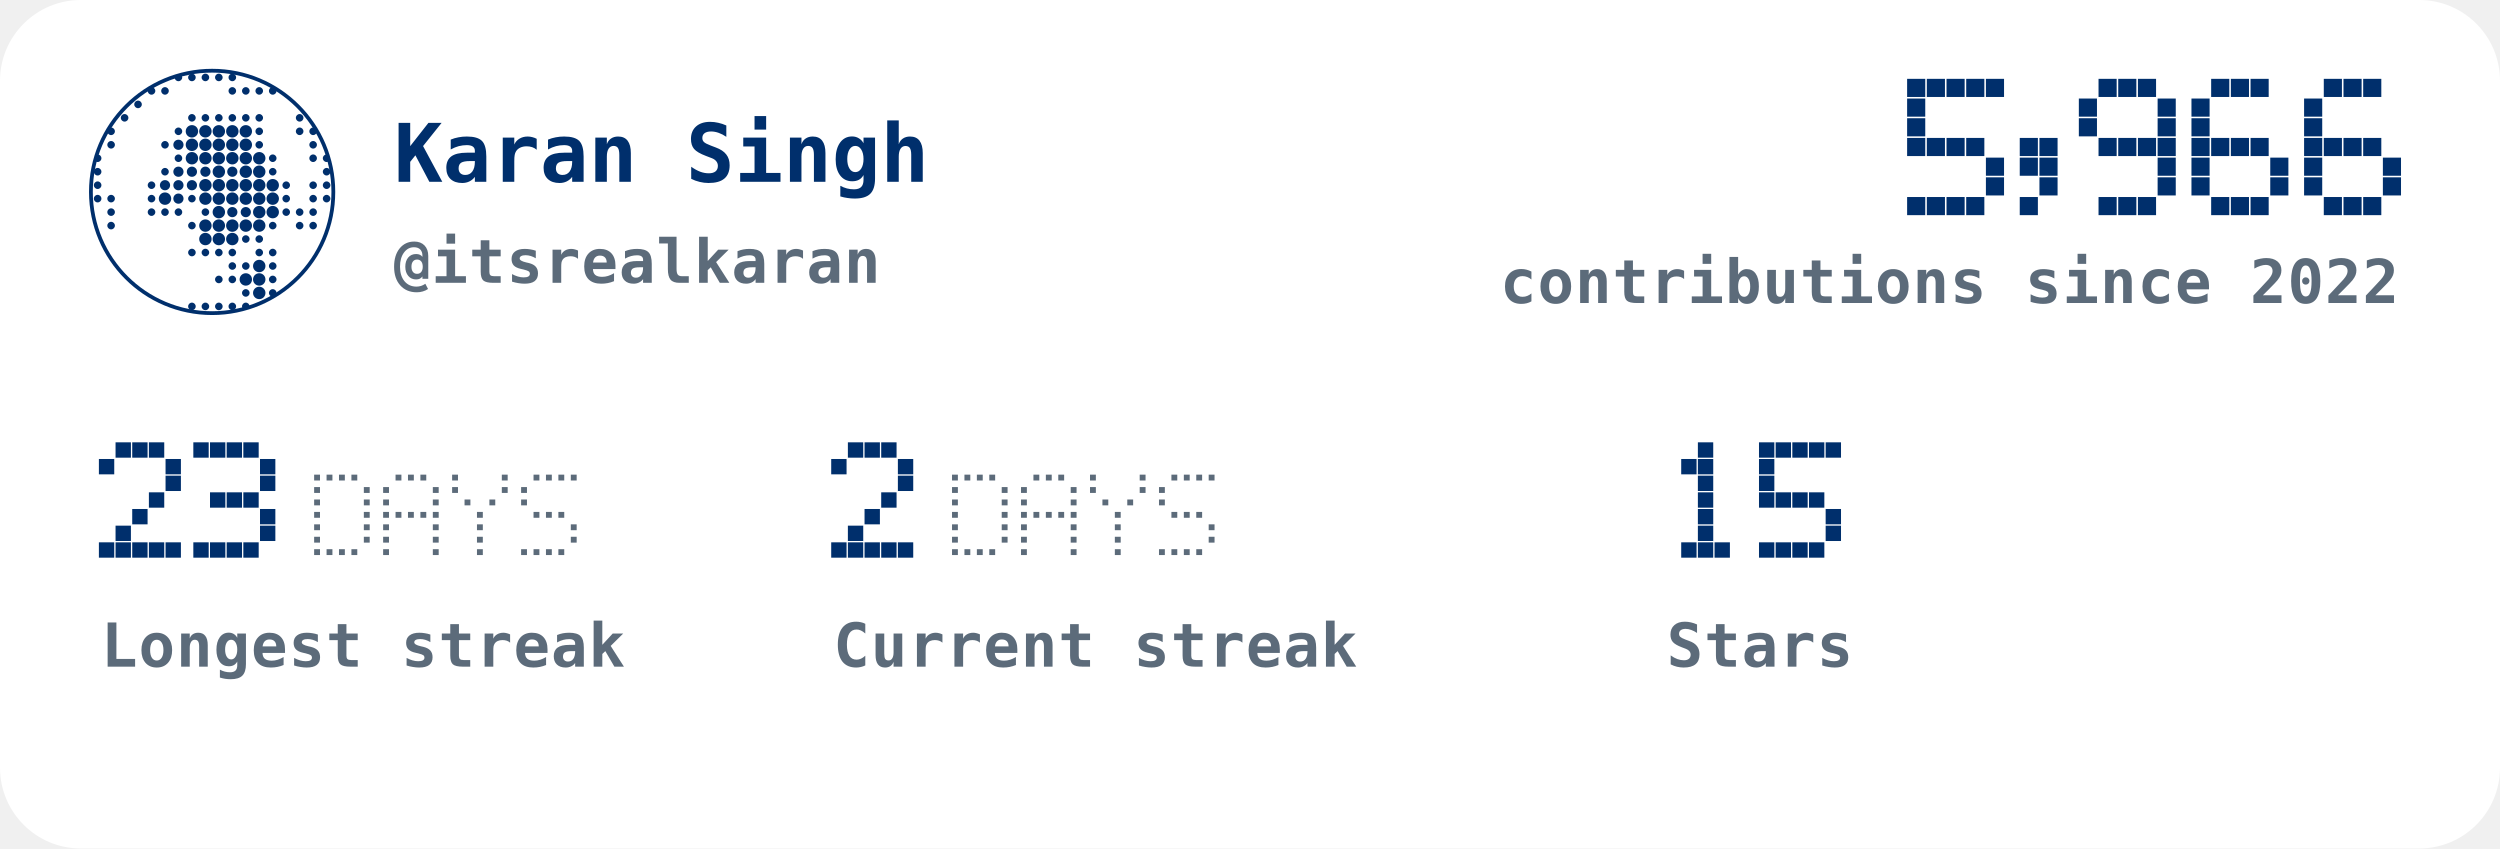
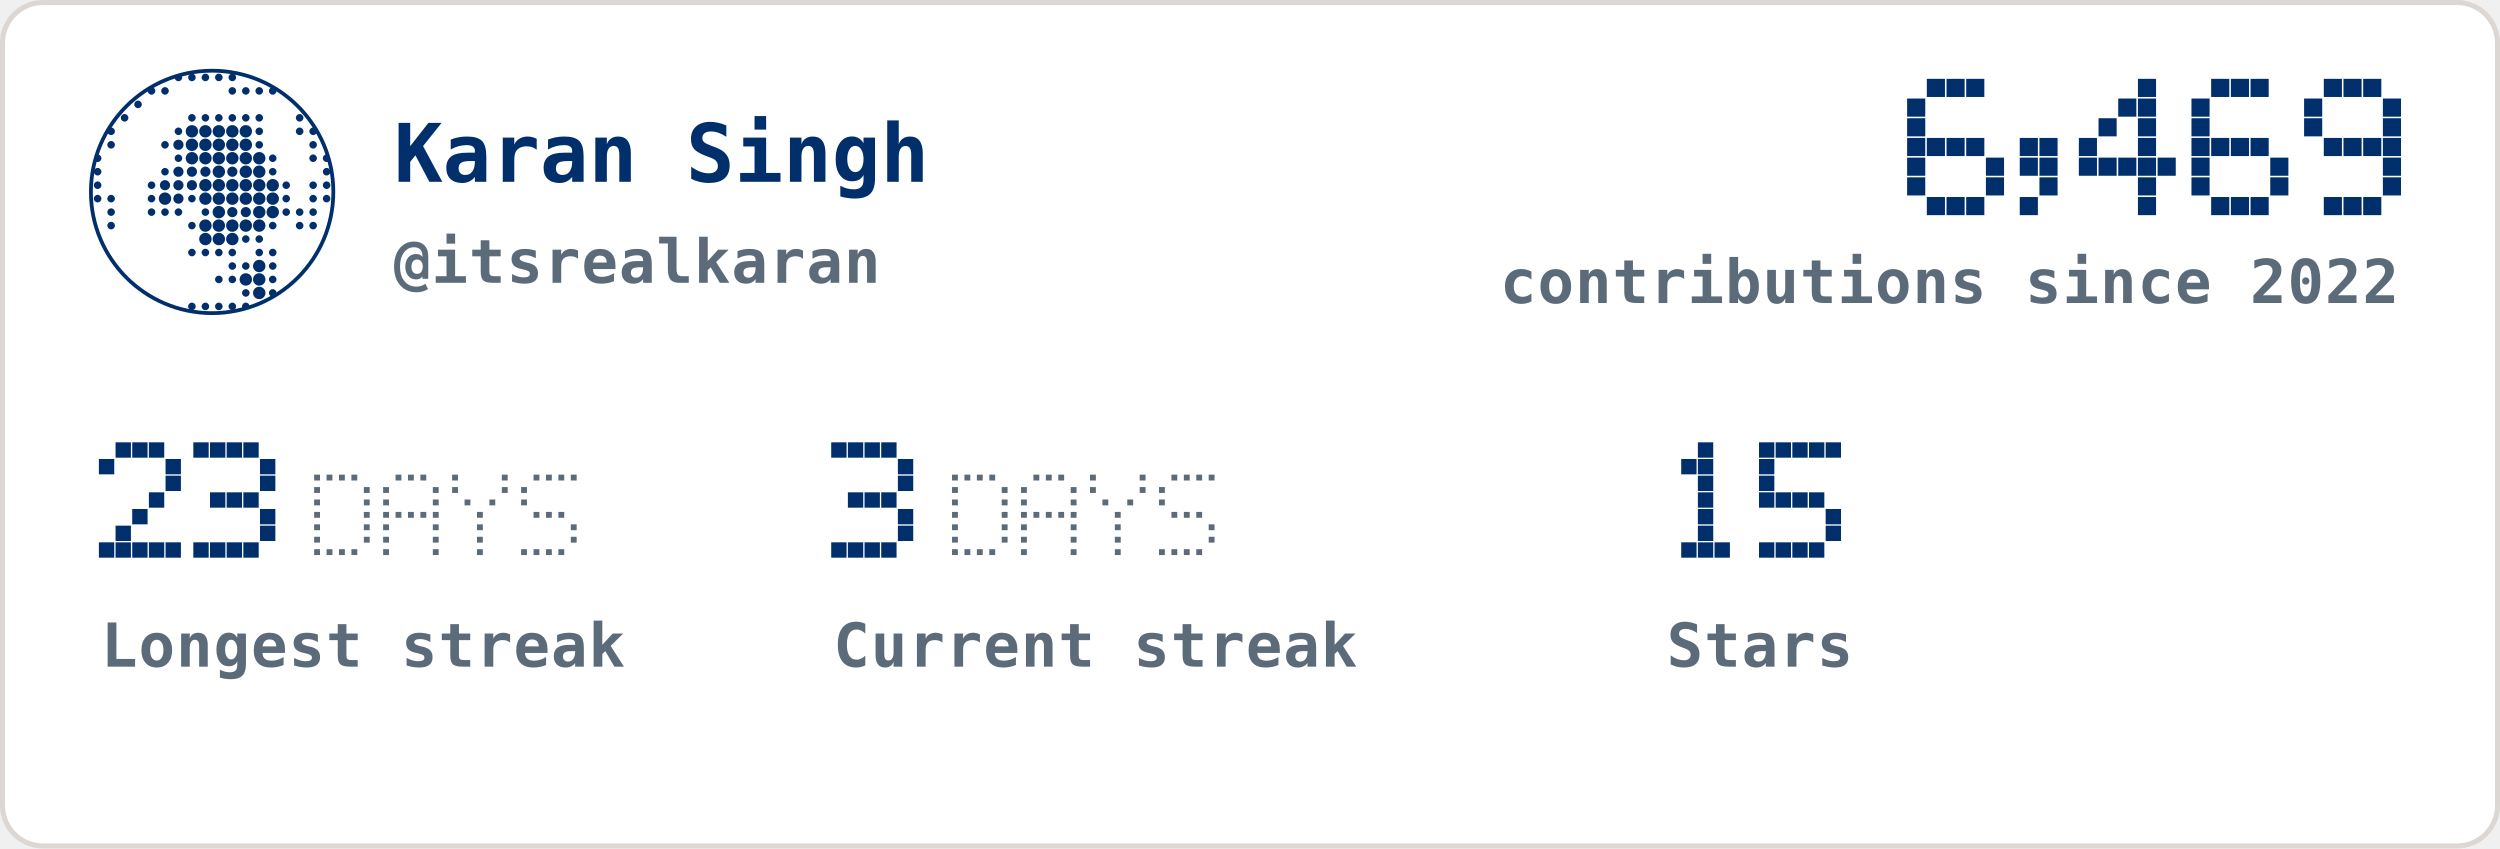
<svg xmlns="http://www.w3.org/2000/svg" width="495" height="168" viewBox="0 0 495 168" role="img">
-   <rect width="495" height="168" rx="16" fill="#FFFFFF" />
+   <rect x="0.5" y="0.5" width="494" height="167" rx="8" fill="#FFFFFF" stroke="#DCD7D2" />
  <rect x="20" y="20" width="0" height="0" fill="#002F6C" />
  <clipPath id="pfp">
    <circle cx="42.00" cy="38.00" r="24.00" />
  </clipPath>
  <g clip-path="url(#pfp)">
    <circle cx="27.33" cy="15.33" r="0.75" fill="#002F6C" />
    <circle cx="32.67" cy="15.33" r="0.75" fill="#002F6C" />
    <circle cx="35.33" cy="15.33" r="0.75" fill="#002F6C" />
    <circle cx="38.00" cy="15.33" r="0.75" fill="#002F6C" />
    <circle cx="40.67" cy="15.33" r="0.75" fill="#002F6C" />
    <circle cx="43.33" cy="15.33" r="0.75" fill="#002F6C" />
    <circle cx="46.00" cy="15.33" r="0.75" fill="#002F6C" />
    <circle cx="24.67" cy="18.00" r="0.75" fill="#002F6C" />
    <circle cx="27.33" cy="18.00" r="1.01" fill="#002F6C" />
    <circle cx="30.00" cy="18.00" r="0.75" fill="#002F6C" />
    <circle cx="32.67" cy="18.00" r="0.75" fill="#002F6C" />
    <circle cx="46.00" cy="18.00" r="0.75" fill="#002F6C" />
    <circle cx="48.67" cy="18.00" r="0.75" fill="#002F6C" />
    <circle cx="51.33" cy="18.00" r="0.75" fill="#002F6C" />
    <circle cx="54.00" cy="18.00" r="0.75" fill="#002F6C" />
    <circle cx="24.67" cy="20.67" r="0.75" fill="#002F6C" />
    <circle cx="27.33" cy="20.67" r="0.75" fill="#002F6C" />
    <circle cx="22.00" cy="23.33" r="0.75" fill="#002F6C" />
    <circle cx="24.67" cy="23.33" r="0.75" fill="#002F6C" />
    <circle cx="38.00" cy="23.33" r="0.75" fill="#002F6C" />
    <circle cx="40.67" cy="23.33" r="0.75" fill="#002F6C" />
    <circle cx="43.33" cy="23.33" r="0.75" fill="#002F6C" />
    <circle cx="46.00" cy="23.33" r="0.75" fill="#002F6C" />
    <circle cx="48.67" cy="23.33" r="0.75" fill="#002F6C" />
    <circle cx="51.33" cy="23.33" r="0.75" fill="#002F6C" />
    <circle cx="59.33" cy="23.33" r="0.75" fill="#002F6C" />
    <circle cx="22.00" cy="26.00" r="0.75" fill="#002F6C" />
    <circle cx="35.33" cy="26.00" r="0.75" fill="#002F6C" />
    <circle cx="38.00" cy="26.00" r="1.23" fill="#002F6C" />
    <circle cx="40.67" cy="26.00" r="1.23" fill="#002F6C" />
    <circle cx="43.33" cy="26.00" r="1.23" fill="#002F6C" />
    <circle cx="46.00" cy="26.00" r="1.23" fill="#002F6C" />
    <circle cx="48.67" cy="26.00" r="1.23" fill="#002F6C" />
    <circle cx="51.33" cy="26.00" r="0.75" fill="#002F6C" />
    <circle cx="59.33" cy="26.00" r="0.75" fill="#002F6C" />
    <circle cx="62.00" cy="26.00" r="0.75" fill="#002F6C" />
    <circle cx="19.33" cy="28.67" r="0.75" fill="#002F6C" />
    <circle cx="22.00" cy="28.67" r="0.75" fill="#002F6C" />
    <circle cx="32.67" cy="28.67" r="0.75" fill="#002F6C" />
    <circle cx="35.33" cy="28.67" r="1.01" fill="#002F6C" />
    <circle cx="38.00" cy="28.67" r="1.23" fill="#002F6C" />
    <circle cx="40.67" cy="28.67" r="1.23" fill="#002F6C" />
    <circle cx="43.33" cy="28.67" r="1.23" fill="#002F6C" />
    <circle cx="46.00" cy="28.67" r="1.23" fill="#002F6C" />
    <circle cx="48.67" cy="28.67" r="1.23" fill="#002F6C" />
    <circle cx="51.33" cy="28.67" r="0.75" fill="#002F6C" />
    <circle cx="62.00" cy="28.67" r="0.75" fill="#002F6C" />
    <circle cx="19.33" cy="31.33" r="0.75" fill="#002F6C" />
    <circle cx="35.33" cy="31.33" r="0.75" fill="#002F6C" />
    <circle cx="38.00" cy="31.33" r="1.23" fill="#002F6C" />
    <circle cx="40.67" cy="31.33" r="1.23" fill="#002F6C" />
    <circle cx="43.33" cy="31.33" r="1.23" fill="#002F6C" />
    <circle cx="46.00" cy="31.33" r="1.23" fill="#002F6C" />
    <circle cx="48.67" cy="31.33" r="1.23" fill="#002F6C" />
    <circle cx="51.33" cy="31.33" r="1.23" fill="#002F6C" />
    <circle cx="54.00" cy="31.33" r="0.75" fill="#002F6C" />
    <circle cx="62.00" cy="31.33" r="0.75" fill="#002F6C" />
    <circle cx="64.67" cy="31.33" r="0.75" fill="#002F6C" />
    <circle cx="19.33" cy="34.00" r="0.75" fill="#002F6C" />
    <circle cx="32.67" cy="34.00" r="0.75" fill="#002F6C" />
    <circle cx="35.33" cy="34.00" r="1.01" fill="#002F6C" />
    <circle cx="38.00" cy="34.00" r="1.01" fill="#002F6C" />
    <circle cx="40.67" cy="34.00" r="1.01" fill="#002F6C" />
    <circle cx="43.33" cy="34.00" r="1.23" fill="#002F6C" />
    <circle cx="46.00" cy="34.00" r="1.01" fill="#002F6C" />
    <circle cx="48.67" cy="34.00" r="1.23" fill="#002F6C" />
    <circle cx="51.33" cy="34.00" r="1.23" fill="#002F6C" />
    <circle cx="54.00" cy="34.00" r="0.75" fill="#002F6C" />
    <circle cx="64.67" cy="34.00" r="0.75" fill="#002F6C" />
    <circle cx="19.33" cy="36.67" r="0.75" fill="#002F6C" />
    <circle cx="30.00" cy="36.67" r="0.75" fill="#002F6C" />
    <circle cx="32.67" cy="36.67" r="1.01" fill="#002F6C" />
    <circle cx="35.33" cy="36.67" r="1.01" fill="#002F6C" />
    <circle cx="38.00" cy="36.67" r="1.01" fill="#002F6C" />
    <circle cx="40.67" cy="36.67" r="1.23" fill="#002F6C" />
    <circle cx="43.33" cy="36.67" r="1.23" fill="#002F6C" />
    <circle cx="46.00" cy="36.67" r="1.23" fill="#002F6C" />
    <circle cx="48.67" cy="36.67" r="1.23" fill="#002F6C" />
    <circle cx="51.33" cy="36.67" r="1.23" fill="#002F6C" />
    <circle cx="54.00" cy="36.67" r="1.23" fill="#002F6C" />
    <circle cx="56.67" cy="36.67" r="0.75" fill="#002F6C" />
    <circle cx="62.00" cy="36.67" r="0.75" fill="#002F6C" />
    <circle cx="64.67" cy="36.67" r="0.75" fill="#002F6C" />
    <circle cx="19.33" cy="39.33" r="0.75" fill="#002F6C" />
    <circle cx="22.00" cy="39.33" r="0.75" fill="#002F6C" />
    <circle cx="30.00" cy="39.33" r="0.75" fill="#002F6C" />
    <circle cx="32.67" cy="39.33" r="1.23" fill="#002F6C" />
    <circle cx="35.33" cy="39.33" r="1.01" fill="#002F6C" />
    <circle cx="38.00" cy="39.33" r="0.75" fill="#002F6C" />
    <circle cx="40.67" cy="39.33" r="1.23" fill="#002F6C" />
    <circle cx="43.33" cy="39.33" r="1.23" fill="#002F6C" />
    <circle cx="46.00" cy="39.33" r="1.23" fill="#002F6C" />
    <circle cx="48.67" cy="39.33" r="1.23" fill="#002F6C" />
    <circle cx="51.33" cy="39.33" r="1.23" fill="#002F6C" />
    <circle cx="54.00" cy="39.33" r="1.23" fill="#002F6C" />
    <circle cx="56.67" cy="39.33" r="0.75" fill="#002F6C" />
    <circle cx="62.00" cy="39.33" r="0.75" fill="#002F6C" />
    <circle cx="64.67" cy="39.33" r="0.75" fill="#002F6C" />
    <circle cx="22.00" cy="42.00" r="0.75" fill="#002F6C" />
    <circle cx="30.00" cy="42.00" r="0.75" fill="#002F6C" />
    <circle cx="32.67" cy="42.00" r="0.75" fill="#002F6C" />
    <circle cx="35.33" cy="42.00" r="0.75" fill="#002F6C" />
    <circle cx="40.67" cy="42.00" r="0.75" fill="#002F6C" />
    <circle cx="43.33" cy="42.00" r="1.23" fill="#002F6C" />
    <circle cx="46.00" cy="42.00" r="1.01" fill="#002F6C" />
    <circle cx="48.67" cy="42.00" r="1.01" fill="#002F6C" />
    <circle cx="51.33" cy="42.00" r="1.23" fill="#002F6C" />
    <circle cx="54.00" cy="42.00" r="1.23" fill="#002F6C" />
    <circle cx="56.67" cy="42.00" r="0.75" fill="#002F6C" />
    <circle cx="59.33" cy="42.00" r="0.75" fill="#002F6C" />
    <circle cx="62.00" cy="42.00" r="0.75" fill="#002F6C" />
    <circle cx="22.00" cy="44.67" r="0.75" fill="#002F6C" />
    <circle cx="38.00" cy="44.67" r="0.75" fill="#002F6C" />
    <circle cx="40.67" cy="44.67" r="1.23" fill="#002F6C" />
    <circle cx="43.33" cy="44.67" r="1.23" fill="#002F6C" />
    <circle cx="46.00" cy="44.67" r="1.23" fill="#002F6C" />
    <circle cx="48.67" cy="44.67" r="1.23" fill="#002F6C" />
    <circle cx="51.33" cy="44.67" r="1.23" fill="#002F6C" />
    <circle cx="54.00" cy="44.67" r="0.75" fill="#002F6C" />
    <circle cx="59.33" cy="44.67" r="0.75" fill="#002F6C" />
    <circle cx="62.00" cy="44.67" r="0.75" fill="#002F6C" />
    <circle cx="40.67" cy="47.33" r="1.23" fill="#002F6C" />
    <circle cx="43.33" cy="47.33" r="1.23" fill="#002F6C" />
    <circle cx="46.00" cy="47.33" r="1.23" fill="#002F6C" />
    <circle cx="48.67" cy="47.33" r="0.75" fill="#002F6C" />
    <circle cx="51.33" cy="47.33" r="0.75" fill="#002F6C" />
    <circle cx="38.00" cy="50.00" r="0.75" fill="#002F6C" />
    <circle cx="40.67" cy="50.00" r="0.75" fill="#002F6C" />
    <circle cx="43.33" cy="50.00" r="0.75" fill="#002F6C" />
    <circle cx="46.00" cy="50.00" r="0.75" fill="#002F6C" />
    <circle cx="51.33" cy="50.00" r="0.75" fill="#002F6C" />
    <circle cx="54.00" cy="50.00" r="0.75" fill="#002F6C" />
    <circle cx="46.00" cy="52.67" r="0.75" fill="#002F6C" />
    <circle cx="48.67" cy="52.67" r="0.75" fill="#002F6C" />
    <circle cx="51.33" cy="52.67" r="1.23" fill="#002F6C" />
    <circle cx="54.00" cy="52.67" r="0.75" fill="#002F6C" />
    <circle cx="43.33" cy="55.33" r="0.75" fill="#002F6C" />
    <circle cx="46.00" cy="55.33" r="0.75" fill="#002F6C" />
    <circle cx="48.67" cy="55.33" r="1.23" fill="#002F6C" />
    <circle cx="51.33" cy="55.33" r="1.23" fill="#002F6C" />
    <circle cx="54.00" cy="55.33" r="0.75" fill="#002F6C" />
    <circle cx="48.67" cy="58.00" r="0.75" fill="#002F6C" />
    <circle cx="51.33" cy="58.00" r="1.23" fill="#002F6C" />
    <circle cx="54.00" cy="58.00" r="0.75" fill="#002F6C" />
    <circle cx="38.00" cy="60.67" r="0.75" fill="#002F6C" />
    <circle cx="40.67" cy="60.67" r="0.75" fill="#002F6C" />
    <circle cx="43.33" cy="60.67" r="0.75" fill="#002F6C" />
    <circle cx="46.00" cy="60.67" r="0.75" fill="#002F6C" />
    <circle cx="48.67" cy="60.67" r="0.75" fill="#002F6C" />
    <circle cx="51.33" cy="60.67" r="0.75" fill="#002F6C" />
  </g>
  <circle cx="42.00" cy="38.00" r="24.00" fill="none" stroke="#002F6C" stroke-width="0.75" />
  <text x="78" y="36" fill="#002F6C" text-anchor="start" font-family="ui-monospace, Geist Mono, monospace" font-weight="700" font-size="16" letter-spacing="0" dominant-baseline="auto">Karan Singh</text>
  <text x="78" y="56" fill="#5C6B7A" text-anchor="start" font-family="ui-monospace, Geist Mono, monospace" font-weight="700" font-size="12" letter-spacing="0.2" dominant-baseline="auto">@itsrealkaran</text>
-   <rect x="377.61" y="15.61" width="3.59" height="3.59" fill="#002F6C" />
  <rect x="381.51" y="15.61" width="3.59" height="3.59" fill="#002F6C" />
  <rect x="385.41" y="15.61" width="3.59" height="3.59" fill="#002F6C" />
  <rect x="389.31" y="15.61" width="3.59" height="3.59" fill="#002F6C" />
-   <rect x="393.21" y="15.61" width="3.59" height="3.59" fill="#002F6C" />
  <rect x="377.61" y="19.51" width="3.59" height="3.59" fill="#002F6C" />
  <rect x="377.61" y="23.41" width="3.59" height="3.59" fill="#002F6C" />
  <rect x="377.61" y="27.31" width="3.59" height="3.59" fill="#002F6C" />
  <rect x="381.51" y="27.31" width="3.59" height="3.59" fill="#002F6C" />
  <rect x="385.41" y="27.31" width="3.59" height="3.59" fill="#002F6C" />
  <rect x="389.31" y="27.31" width="3.59" height="3.59" fill="#002F6C" />
+   <rect x="377.61" y="31.21" width="3.59" height="3.59" fill="#002F6C" />
  <rect x="393.21" y="31.21" width="3.59" height="3.59" fill="#002F6C" />
+   <rect x="377.61" y="35.11" width="3.59" height="3.59" fill="#002F6C" />
  <rect x="393.21" y="35.11" width="3.59" height="3.59" fill="#002F6C" />
-   <rect x="377.61" y="39.01" width="3.59" height="3.59" fill="#002F6C" />
  <rect x="381.51" y="39.01" width="3.59" height="3.59" fill="#002F6C" />
  <rect x="385.41" y="39.01" width="3.59" height="3.59" fill="#002F6C" />
  <rect x="389.31" y="39.01" width="3.59" height="3.59" fill="#002F6C" />
  <rect x="399.91" y="27.31" width="3.59" height="3.59" fill="#002F6C" />
  <rect x="403.81" y="27.31" width="3.59" height="3.59" fill="#002F6C" />
  <rect x="399.91" y="31.21" width="3.59" height="3.59" fill="#002F6C" />
  <rect x="403.81" y="31.21" width="3.59" height="3.59" fill="#002F6C" />
  <rect x="403.81" y="35.11" width="3.59" height="3.59" fill="#002F6C" />
  <rect x="399.91" y="39.01" width="3.59" height="3.59" fill="#002F6C" />
-   <rect x="415.51" y="15.61" width="3.59" height="3.59" fill="#002F6C" />
-   <rect x="419.41" y="15.61" width="3.59" height="3.59" fill="#002F6C" />
  <rect x="423.31" y="15.61" width="3.59" height="3.59" fill="#002F6C" />
-   <rect x="411.61" y="19.51" width="3.59" height="3.59" fill="#002F6C" />
-   <rect x="427.21" y="19.51" width="3.59" height="3.59" fill="#002F6C" />
-   <rect x="411.61" y="23.41" width="3.59" height="3.59" fill="#002F6C" />
-   <rect x="427.21" y="23.41" width="3.59" height="3.59" fill="#002F6C" />
-   <rect x="415.51" y="27.31" width="3.59" height="3.59" fill="#002F6C" />
-   <rect x="419.41" y="27.31" width="3.59" height="3.59" fill="#002F6C" />
+   <rect x="419.41" y="19.51" width="3.59" height="3.59" fill="#002F6C" />
+   <rect x="423.31" y="19.51" width="3.59" height="3.59" fill="#002F6C" />
+   <rect x="415.51" y="23.41" width="3.59" height="3.59" fill="#002F6C" />
+   <rect x="423.31" y="23.41" width="3.59" height="3.59" fill="#002F6C" />
+   <rect x="411.61" y="27.31" width="3.59" height="3.59" fill="#002F6C" />
  <rect x="423.31" y="27.31" width="3.59" height="3.59" fill="#002F6C" />
-   <rect x="427.21" y="27.31" width="3.59" height="3.59" fill="#002F6C" />
+   <rect x="411.61" y="31.21" width="3.59" height="3.59" fill="#002F6C" />
+   <rect x="415.51" y="31.21" width="3.59" height="3.59" fill="#002F6C" />
+   <rect x="419.41" y="31.21" width="3.59" height="3.59" fill="#002F6C" />
+   <rect x="423.31" y="31.21" width="3.59" height="3.59" fill="#002F6C" />
  <rect x="427.21" y="31.21" width="3.59" height="3.59" fill="#002F6C" />
-   <rect x="427.21" y="35.11" width="3.59" height="3.59" fill="#002F6C" />
-   <rect x="415.51" y="39.01" width="3.59" height="3.59" fill="#002F6C" />
-   <rect x="419.41" y="39.01" width="3.59" height="3.59" fill="#002F6C" />
+   <rect x="423.31" y="35.11" width="3.59" height="3.59" fill="#002F6C" />
  <rect x="423.31" y="39.01" width="3.59" height="3.59" fill="#002F6C" />
  <rect x="437.81" y="15.61" width="3.59" height="3.59" fill="#002F6C" />
  <rect x="441.71" y="15.61" width="3.59" height="3.59" fill="#002F6C" />
  <rect x="445.61" y="15.61" width="3.59" height="3.59" fill="#002F6C" />
  <rect x="433.91" y="19.51" width="3.59" height="3.59" fill="#002F6C" />
  <rect x="433.91" y="23.41" width="3.59" height="3.59" fill="#002F6C" />
  <rect x="433.91" y="27.31" width="3.59" height="3.59" fill="#002F6C" />
  <rect x="437.81" y="27.31" width="3.59" height="3.59" fill="#002F6C" />
  <rect x="441.71" y="27.31" width="3.59" height="3.59" fill="#002F6C" />
  <rect x="445.61" y="27.31" width="3.59" height="3.59" fill="#002F6C" />
  <rect x="433.91" y="31.21" width="3.59" height="3.59" fill="#002F6C" />
  <rect x="449.51" y="31.21" width="3.59" height="3.59" fill="#002F6C" />
  <rect x="433.91" y="35.11" width="3.59" height="3.59" fill="#002F6C" />
  <rect x="449.51" y="35.11" width="3.59" height="3.59" fill="#002F6C" />
  <rect x="437.81" y="39.01" width="3.59" height="3.59" fill="#002F6C" />
  <rect x="441.71" y="39.01" width="3.59" height="3.59" fill="#002F6C" />
  <rect x="445.61" y="39.01" width="3.59" height="3.59" fill="#002F6C" />
  <rect x="460.11" y="15.61" width="3.59" height="3.59" fill="#002F6C" />
  <rect x="464.01" y="15.61" width="3.59" height="3.59" fill="#002F6C" />
  <rect x="467.91" y="15.61" width="3.59" height="3.59" fill="#002F6C" />
  <rect x="456.21" y="19.51" width="3.59" height="3.59" fill="#002F6C" />
+   <rect x="471.81" y="19.51" width="3.59" height="3.59" fill="#002F6C" />
  <rect x="456.21" y="23.41" width="3.59" height="3.59" fill="#002F6C" />
-   <rect x="456.21" y="27.31" width="3.59" height="3.59" fill="#002F6C" />
+   <rect x="471.81" y="23.41" width="3.59" height="3.59" fill="#002F6C" />
  <rect x="460.11" y="27.31" width="3.59" height="3.59" fill="#002F6C" />
  <rect x="464.01" y="27.31" width="3.59" height="3.59" fill="#002F6C" />
  <rect x="467.91" y="27.31" width="3.59" height="3.59" fill="#002F6C" />
-   <rect x="456.21" y="31.21" width="3.59" height="3.59" fill="#002F6C" />
+   <rect x="471.81" y="27.31" width="3.59" height="3.59" fill="#002F6C" />
  <rect x="471.81" y="31.21" width="3.59" height="3.59" fill="#002F6C" />
-   <rect x="456.21" y="35.11" width="3.59" height="3.59" fill="#002F6C" />
  <rect x="471.81" y="35.11" width="3.59" height="3.59" fill="#002F6C" />
  <rect x="460.11" y="39.01" width="3.59" height="3.59" fill="#002F6C" />
  <rect x="464.01" y="39.01" width="3.59" height="3.59" fill="#002F6C" />
  <rect x="467.91" y="39.01" width="3.59" height="3.59" fill="#002F6C" />
  <text x="475" y="60" fill="#5C6B7A" text-anchor="end" font-family="ui-monospace, Geist Mono, monospace" font-weight="700" font-size="12" letter-spacing="0.2" dominant-baseline="auto">contributions since 2022</text>
  <rect x="22.88" y="87.58" width="3.04" height="3.04" fill="#002F6C" />
  <rect x="26.18" y="87.58" width="3.04" height="3.04" fill="#002F6C" />
  <rect x="29.48" y="87.58" width="3.04" height="3.04" fill="#002F6C" />
  <rect x="19.58" y="90.88" width="3.04" height="3.04" fill="#002F6C" />
  <rect x="32.78" y="90.88" width="3.04" height="3.04" fill="#002F6C" />
  <rect x="32.78" y="94.18" width="3.04" height="3.04" fill="#002F6C" />
  <rect x="29.48" y="97.48" width="3.04" height="3.04" fill="#002F6C" />
  <rect x="26.18" y="100.78" width="3.04" height="3.04" fill="#002F6C" />
  <rect x="22.88" y="104.08" width="3.04" height="3.04" fill="#002F6C" />
  <rect x="19.58" y="107.38" width="3.04" height="3.04" fill="#002F6C" />
  <rect x="22.88" y="107.38" width="3.04" height="3.04" fill="#002F6C" />
  <rect x="26.18" y="107.38" width="3.04" height="3.04" fill="#002F6C" />
  <rect x="29.48" y="107.38" width="3.04" height="3.04" fill="#002F6C" />
  <rect x="32.78" y="107.38" width="3.04" height="3.04" fill="#002F6C" />
  <rect x="38.28" y="87.58" width="3.04" height="3.04" fill="#002F6C" />
  <rect x="41.58" y="87.58" width="3.04" height="3.04" fill="#002F6C" />
  <rect x="44.88" y="87.58" width="3.04" height="3.04" fill="#002F6C" />
  <rect x="48.18" y="87.58" width="3.04" height="3.04" fill="#002F6C" />
  <rect x="51.48" y="90.88" width="3.04" height="3.04" fill="#002F6C" />
  <rect x="51.48" y="94.18" width="3.04" height="3.04" fill="#002F6C" />
  <rect x="41.58" y="97.48" width="3.04" height="3.04" fill="#002F6C" />
  <rect x="44.88" y="97.48" width="3.04" height="3.04" fill="#002F6C" />
  <rect x="48.18" y="97.48" width="3.04" height="3.04" fill="#002F6C" />
  <rect x="51.48" y="100.78" width="3.04" height="3.04" fill="#002F6C" />
  <rect x="51.48" y="104.08" width="3.04" height="3.04" fill="#002F6C" />
  <rect x="38.28" y="107.38" width="3.04" height="3.04" fill="#002F6C" />
  <rect x="41.58" y="107.38" width="3.04" height="3.04" fill="#002F6C" />
  <rect x="44.88" y="107.38" width="3.04" height="3.04" fill="#002F6C" />
  <rect x="48.18" y="107.38" width="3.04" height="3.04" fill="#002F6C" />
  <rect x="62.20" y="93.98" width="1.16" height="1.16" fill="#5C6B7A" />
  <rect x="64.66" y="93.98" width="1.16" height="1.16" fill="#5C6B7A" />
  <rect x="67.12" y="93.98" width="1.16" height="1.16" fill="#5C6B7A" />
  <rect x="69.58" y="93.98" width="1.16" height="1.16" fill="#5C6B7A" />
  <rect x="62.20" y="96.44" width="1.16" height="1.16" fill="#5C6B7A" />
  <rect x="72.04" y="96.44" width="1.16" height="1.16" fill="#5C6B7A" />
  <rect x="62.20" y="98.90" width="1.16" height="1.16" fill="#5C6B7A" />
  <rect x="72.04" y="98.90" width="1.16" height="1.16" fill="#5C6B7A" />
  <rect x="62.20" y="101.36" width="1.16" height="1.16" fill="#5C6B7A" />
  <rect x="72.04" y="101.36" width="1.16" height="1.16" fill="#5C6B7A" />
  <rect x="62.20" y="103.82" width="1.16" height="1.16" fill="#5C6B7A" />
  <rect x="72.04" y="103.82" width="1.16" height="1.16" fill="#5C6B7A" />
  <rect x="62.20" y="106.28" width="1.16" height="1.16" fill="#5C6B7A" />
  <rect x="72.04" y="106.28" width="1.16" height="1.16" fill="#5C6B7A" />
  <rect x="62.20" y="108.74" width="1.16" height="1.16" fill="#5C6B7A" />
  <rect x="64.66" y="108.74" width="1.16" height="1.16" fill="#5C6B7A" />
  <rect x="67.12" y="108.74" width="1.16" height="1.16" fill="#5C6B7A" />
  <rect x="69.58" y="108.74" width="1.16" height="1.16" fill="#5C6B7A" />
  <rect x="78.32" y="93.98" width="1.16" height="1.16" fill="#5C6B7A" />
  <rect x="80.78" y="93.98" width="1.16" height="1.16" fill="#5C6B7A" />
  <rect x="83.24" y="93.98" width="1.16" height="1.16" fill="#5C6B7A" />
  <rect x="75.86" y="96.44" width="1.16" height="1.16" fill="#5C6B7A" />
  <rect x="85.70" y="96.44" width="1.16" height="1.16" fill="#5C6B7A" />
  <rect x="75.86" y="98.90" width="1.16" height="1.16" fill="#5C6B7A" />
  <rect x="85.70" y="98.90" width="1.16" height="1.16" fill="#5C6B7A" />
  <rect x="75.86" y="101.36" width="1.16" height="1.16" fill="#5C6B7A" />
  <rect x="78.32" y="101.36" width="1.16" height="1.16" fill="#5C6B7A" />
  <rect x="80.78" y="101.36" width="1.16" height="1.16" fill="#5C6B7A" />
  <rect x="83.24" y="101.36" width="1.16" height="1.16" fill="#5C6B7A" />
  <rect x="85.70" y="101.36" width="1.16" height="1.16" fill="#5C6B7A" />
  <rect x="75.86" y="103.82" width="1.16" height="1.16" fill="#5C6B7A" />
  <rect x="85.70" y="103.82" width="1.16" height="1.16" fill="#5C6B7A" />
  <rect x="75.86" y="106.28" width="1.16" height="1.16" fill="#5C6B7A" />
  <rect x="85.70" y="106.28" width="1.16" height="1.16" fill="#5C6B7A" />
  <rect x="75.86" y="108.74" width="1.16" height="1.16" fill="#5C6B7A" />
  <rect x="85.70" y="108.74" width="1.16" height="1.16" fill="#5C6B7A" />
  <rect x="89.52" y="93.98" width="1.16" height="1.16" fill="#5C6B7A" />
  <rect x="99.36" y="93.98" width="1.16" height="1.16" fill="#5C6B7A" />
  <rect x="89.52" y="96.44" width="1.16" height="1.16" fill="#5C6B7A" />
  <rect x="99.36" y="96.44" width="1.16" height="1.16" fill="#5C6B7A" />
  <rect x="91.98" y="98.90" width="1.16" height="1.16" fill="#5C6B7A" />
  <rect x="96.90" y="98.90" width="1.16" height="1.16" fill="#5C6B7A" />
  <rect x="94.44" y="101.36" width="1.16" height="1.16" fill="#5C6B7A" />
  <rect x="94.44" y="103.82" width="1.16" height="1.16" fill="#5C6B7A" />
  <rect x="94.44" y="106.28" width="1.16" height="1.16" fill="#5C6B7A" />
  <rect x="94.44" y="108.74" width="1.16" height="1.16" fill="#5C6B7A" />
  <rect x="105.64" y="93.98" width="1.16" height="1.16" fill="#5C6B7A" />
  <rect x="108.10" y="93.98" width="1.16" height="1.16" fill="#5C6B7A" />
  <rect x="110.56" y="93.98" width="1.16" height="1.16" fill="#5C6B7A" />
  <rect x="113.02" y="93.98" width="1.16" height="1.16" fill="#5C6B7A" />
  <rect x="103.18" y="96.44" width="1.16" height="1.16" fill="#5C6B7A" />
  <rect x="103.18" y="98.90" width="1.16" height="1.16" fill="#5C6B7A" />
  <rect x="105.64" y="101.36" width="1.16" height="1.16" fill="#5C6B7A" />
  <rect x="108.10" y="101.36" width="1.16" height="1.16" fill="#5C6B7A" />
  <rect x="110.56" y="101.36" width="1.16" height="1.16" fill="#5C6B7A" />
  <rect x="113.02" y="103.82" width="1.16" height="1.16" fill="#5C6B7A" />
  <rect x="113.02" y="106.28" width="1.16" height="1.16" fill="#5C6B7A" />
  <rect x="103.18" y="108.74" width="1.16" height="1.16" fill="#5C6B7A" />
  <rect x="105.64" y="108.74" width="1.16" height="1.16" fill="#5C6B7A" />
  <rect x="108.10" y="108.74" width="1.16" height="1.16" fill="#5C6B7A" />
  <rect x="110.56" y="108.74" width="1.16" height="1.16" fill="#5C6B7A" />
  <text x="20" y="132" fill="#5C6B7A" text-anchor="start" font-family="ui-monospace, Geist Mono, monospace" font-weight="700" font-size="12" letter-spacing="0.2" dominant-baseline="auto">Longest streak</text>
+   <rect x="164.58" y="87.58" width="3.04" height="3.04" fill="#002F6C" />
  <rect x="167.88" y="87.58" width="3.04" height="3.04" fill="#002F6C" />
  <rect x="171.18" y="87.58" width="3.04" height="3.04" fill="#002F6C" />
  <rect x="174.48" y="87.58" width="3.04" height="3.04" fill="#002F6C" />
-   <rect x="164.58" y="90.88" width="3.04" height="3.04" fill="#002F6C" />
  <rect x="177.78" y="90.88" width="3.04" height="3.04" fill="#002F6C" />
  <rect x="177.78" y="94.18" width="3.04" height="3.04" fill="#002F6C" />
+   <rect x="167.88" y="97.48" width="3.04" height="3.04" fill="#002F6C" />
+   <rect x="171.18" y="97.48" width="3.04" height="3.04" fill="#002F6C" />
  <rect x="174.48" y="97.48" width="3.04" height="3.04" fill="#002F6C" />
-   <rect x="171.18" y="100.78" width="3.04" height="3.04" fill="#002F6C" />
-   <rect x="167.88" y="104.08" width="3.04" height="3.04" fill="#002F6C" />
+   <rect x="177.78" y="100.78" width="3.04" height="3.04" fill="#002F6C" />
+   <rect x="177.78" y="104.08" width="3.04" height="3.04" fill="#002F6C" />
  <rect x="164.58" y="107.38" width="3.04" height="3.04" fill="#002F6C" />
  <rect x="167.88" y="107.38" width="3.04" height="3.04" fill="#002F6C" />
  <rect x="171.18" y="107.38" width="3.04" height="3.04" fill="#002F6C" />
  <rect x="174.48" y="107.38" width="3.04" height="3.04" fill="#002F6C" />
-   <rect x="177.78" y="107.38" width="3.04" height="3.04" fill="#002F6C" />
  <rect x="188.50" y="93.98" width="1.16" height="1.16" fill="#5C6B7A" />
  <rect x="190.96" y="93.98" width="1.16" height="1.16" fill="#5C6B7A" />
  <rect x="193.42" y="93.98" width="1.16" height="1.16" fill="#5C6B7A" />
  <rect x="195.88" y="93.98" width="1.16" height="1.16" fill="#5C6B7A" />
  <rect x="188.50" y="96.44" width="1.16" height="1.16" fill="#5C6B7A" />
  <rect x="198.34" y="96.44" width="1.16" height="1.16" fill="#5C6B7A" />
  <rect x="188.50" y="98.90" width="1.16" height="1.16" fill="#5C6B7A" />
  <rect x="198.34" y="98.90" width="1.16" height="1.16" fill="#5C6B7A" />
  <rect x="188.50" y="101.36" width="1.16" height="1.16" fill="#5C6B7A" />
  <rect x="198.34" y="101.36" width="1.16" height="1.16" fill="#5C6B7A" />
  <rect x="188.50" y="103.82" width="1.16" height="1.16" fill="#5C6B7A" />
  <rect x="198.34" y="103.82" width="1.16" height="1.16" fill="#5C6B7A" />
  <rect x="188.50" y="106.28" width="1.16" height="1.16" fill="#5C6B7A" />
  <rect x="198.34" y="106.28" width="1.16" height="1.16" fill="#5C6B7A" />
  <rect x="188.50" y="108.74" width="1.16" height="1.16" fill="#5C6B7A" />
  <rect x="190.96" y="108.74" width="1.16" height="1.16" fill="#5C6B7A" />
  <rect x="193.42" y="108.74" width="1.16" height="1.16" fill="#5C6B7A" />
  <rect x="195.88" y="108.74" width="1.16" height="1.16" fill="#5C6B7A" />
  <rect x="204.62" y="93.98" width="1.16" height="1.16" fill="#5C6B7A" />
  <rect x="207.08" y="93.98" width="1.16" height="1.16" fill="#5C6B7A" />
  <rect x="209.54" y="93.98" width="1.16" height="1.16" fill="#5C6B7A" />
  <rect x="202.16" y="96.44" width="1.16" height="1.16" fill="#5C6B7A" />
  <rect x="212.00" y="96.44" width="1.16" height="1.16" fill="#5C6B7A" />
  <rect x="202.16" y="98.90" width="1.16" height="1.16" fill="#5C6B7A" />
  <rect x="212.00" y="98.90" width="1.16" height="1.16" fill="#5C6B7A" />
  <rect x="202.16" y="101.36" width="1.16" height="1.16" fill="#5C6B7A" />
  <rect x="204.62" y="101.36" width="1.16" height="1.16" fill="#5C6B7A" />
  <rect x="207.08" y="101.36" width="1.16" height="1.16" fill="#5C6B7A" />
  <rect x="209.54" y="101.36" width="1.16" height="1.16" fill="#5C6B7A" />
  <rect x="212.00" y="101.36" width="1.16" height="1.16" fill="#5C6B7A" />
  <rect x="202.16" y="103.82" width="1.16" height="1.16" fill="#5C6B7A" />
  <rect x="212.00" y="103.82" width="1.16" height="1.16" fill="#5C6B7A" />
  <rect x="202.16" y="106.28" width="1.16" height="1.16" fill="#5C6B7A" />
  <rect x="212.00" y="106.28" width="1.16" height="1.16" fill="#5C6B7A" />
  <rect x="202.16" y="108.74" width="1.16" height="1.16" fill="#5C6B7A" />
  <rect x="212.00" y="108.74" width="1.16" height="1.16" fill="#5C6B7A" />
  <rect x="215.82" y="93.98" width="1.16" height="1.16" fill="#5C6B7A" />
  <rect x="225.66" y="93.98" width="1.16" height="1.16" fill="#5C6B7A" />
  <rect x="215.82" y="96.44" width="1.16" height="1.16" fill="#5C6B7A" />
  <rect x="225.66" y="96.44" width="1.16" height="1.16" fill="#5C6B7A" />
  <rect x="218.28" y="98.90" width="1.16" height="1.16" fill="#5C6B7A" />
  <rect x="223.20" y="98.90" width="1.16" height="1.16" fill="#5C6B7A" />
  <rect x="220.74" y="101.36" width="1.16" height="1.16" fill="#5C6B7A" />
  <rect x="220.74" y="103.82" width="1.16" height="1.16" fill="#5C6B7A" />
  <rect x="220.74" y="106.28" width="1.16" height="1.16" fill="#5C6B7A" />
  <rect x="220.74" y="108.74" width="1.16" height="1.16" fill="#5C6B7A" />
  <rect x="231.94" y="93.98" width="1.16" height="1.16" fill="#5C6B7A" />
  <rect x="234.40" y="93.98" width="1.16" height="1.16" fill="#5C6B7A" />
  <rect x="236.86" y="93.98" width="1.16" height="1.16" fill="#5C6B7A" />
  <rect x="239.32" y="93.98" width="1.16" height="1.16" fill="#5C6B7A" />
  <rect x="229.48" y="96.44" width="1.16" height="1.16" fill="#5C6B7A" />
  <rect x="229.48" y="98.90" width="1.16" height="1.16" fill="#5C6B7A" />
  <rect x="231.94" y="101.36" width="1.16" height="1.16" fill="#5C6B7A" />
  <rect x="234.40" y="101.36" width="1.16" height="1.16" fill="#5C6B7A" />
  <rect x="236.86" y="101.36" width="1.16" height="1.16" fill="#5C6B7A" />
  <rect x="239.32" y="103.82" width="1.16" height="1.16" fill="#5C6B7A" />
  <rect x="239.32" y="106.28" width="1.16" height="1.16" fill="#5C6B7A" />
  <rect x="229.48" y="108.74" width="1.16" height="1.16" fill="#5C6B7A" />
  <rect x="231.94" y="108.74" width="1.16" height="1.16" fill="#5C6B7A" />
  <rect x="234.40" y="108.74" width="1.16" height="1.16" fill="#5C6B7A" />
  <rect x="236.86" y="108.74" width="1.16" height="1.16" fill="#5C6B7A" />
  <text x="165.0" y="132" fill="#5C6B7A" text-anchor="start" font-family="ui-monospace, Geist Mono, monospace" font-weight="700" font-size="12" letter-spacing="0.2" dominant-baseline="auto">Current streak</text>
  <rect x="336.18" y="87.58" width="3.04" height="3.04" fill="#002F6C" />
  <rect x="332.88" y="90.88" width="3.04" height="3.04" fill="#002F6C" />
  <rect x="336.18" y="90.88" width="3.04" height="3.04" fill="#002F6C" />
  <rect x="336.18" y="94.18" width="3.04" height="3.04" fill="#002F6C" />
  <rect x="336.18" y="97.48" width="3.04" height="3.04" fill="#002F6C" />
  <rect x="336.18" y="100.78" width="3.04" height="3.04" fill="#002F6C" />
  <rect x="336.18" y="104.08" width="3.04" height="3.04" fill="#002F6C" />
  <rect x="332.88" y="107.38" width="3.04" height="3.04" fill="#002F6C" />
  <rect x="336.18" y="107.38" width="3.04" height="3.04" fill="#002F6C" />
  <rect x="339.48" y="107.38" width="3.04" height="3.04" fill="#002F6C" />
  <rect x="348.28" y="87.58" width="3.04" height="3.04" fill="#002F6C" />
  <rect x="351.58" y="87.58" width="3.04" height="3.04" fill="#002F6C" />
  <rect x="354.88" y="87.58" width="3.04" height="3.04" fill="#002F6C" />
  <rect x="358.18" y="87.58" width="3.04" height="3.04" fill="#002F6C" />
  <rect x="361.48" y="87.58" width="3.04" height="3.04" fill="#002F6C" />
  <rect x="348.28" y="90.88" width="3.04" height="3.04" fill="#002F6C" />
  <rect x="348.28" y="94.18" width="3.04" height="3.04" fill="#002F6C" />
  <rect x="348.28" y="97.48" width="3.04" height="3.04" fill="#002F6C" />
  <rect x="351.58" y="97.48" width="3.04" height="3.04" fill="#002F6C" />
  <rect x="354.88" y="97.48" width="3.04" height="3.04" fill="#002F6C" />
  <rect x="358.18" y="97.48" width="3.04" height="3.04" fill="#002F6C" />
  <rect x="361.48" y="100.78" width="3.04" height="3.04" fill="#002F6C" />
  <rect x="361.48" y="104.08" width="3.04" height="3.04" fill="#002F6C" />
  <rect x="348.28" y="107.38" width="3.04" height="3.04" fill="#002F6C" />
  <rect x="351.58" y="107.38" width="3.04" height="3.04" fill="#002F6C" />
  <rect x="354.88" y="107.38" width="3.04" height="3.04" fill="#002F6C" />
  <rect x="358.18" y="107.38" width="3.04" height="3.04" fill="#002F6C" />
  <text x="330.0" y="132" fill="#5C6B7A" text-anchor="start" font-family="ui-monospace, Geist Mono, monospace" font-weight="700" font-size="12" letter-spacing="0.2" dominant-baseline="auto">Stars</text>
</svg>
